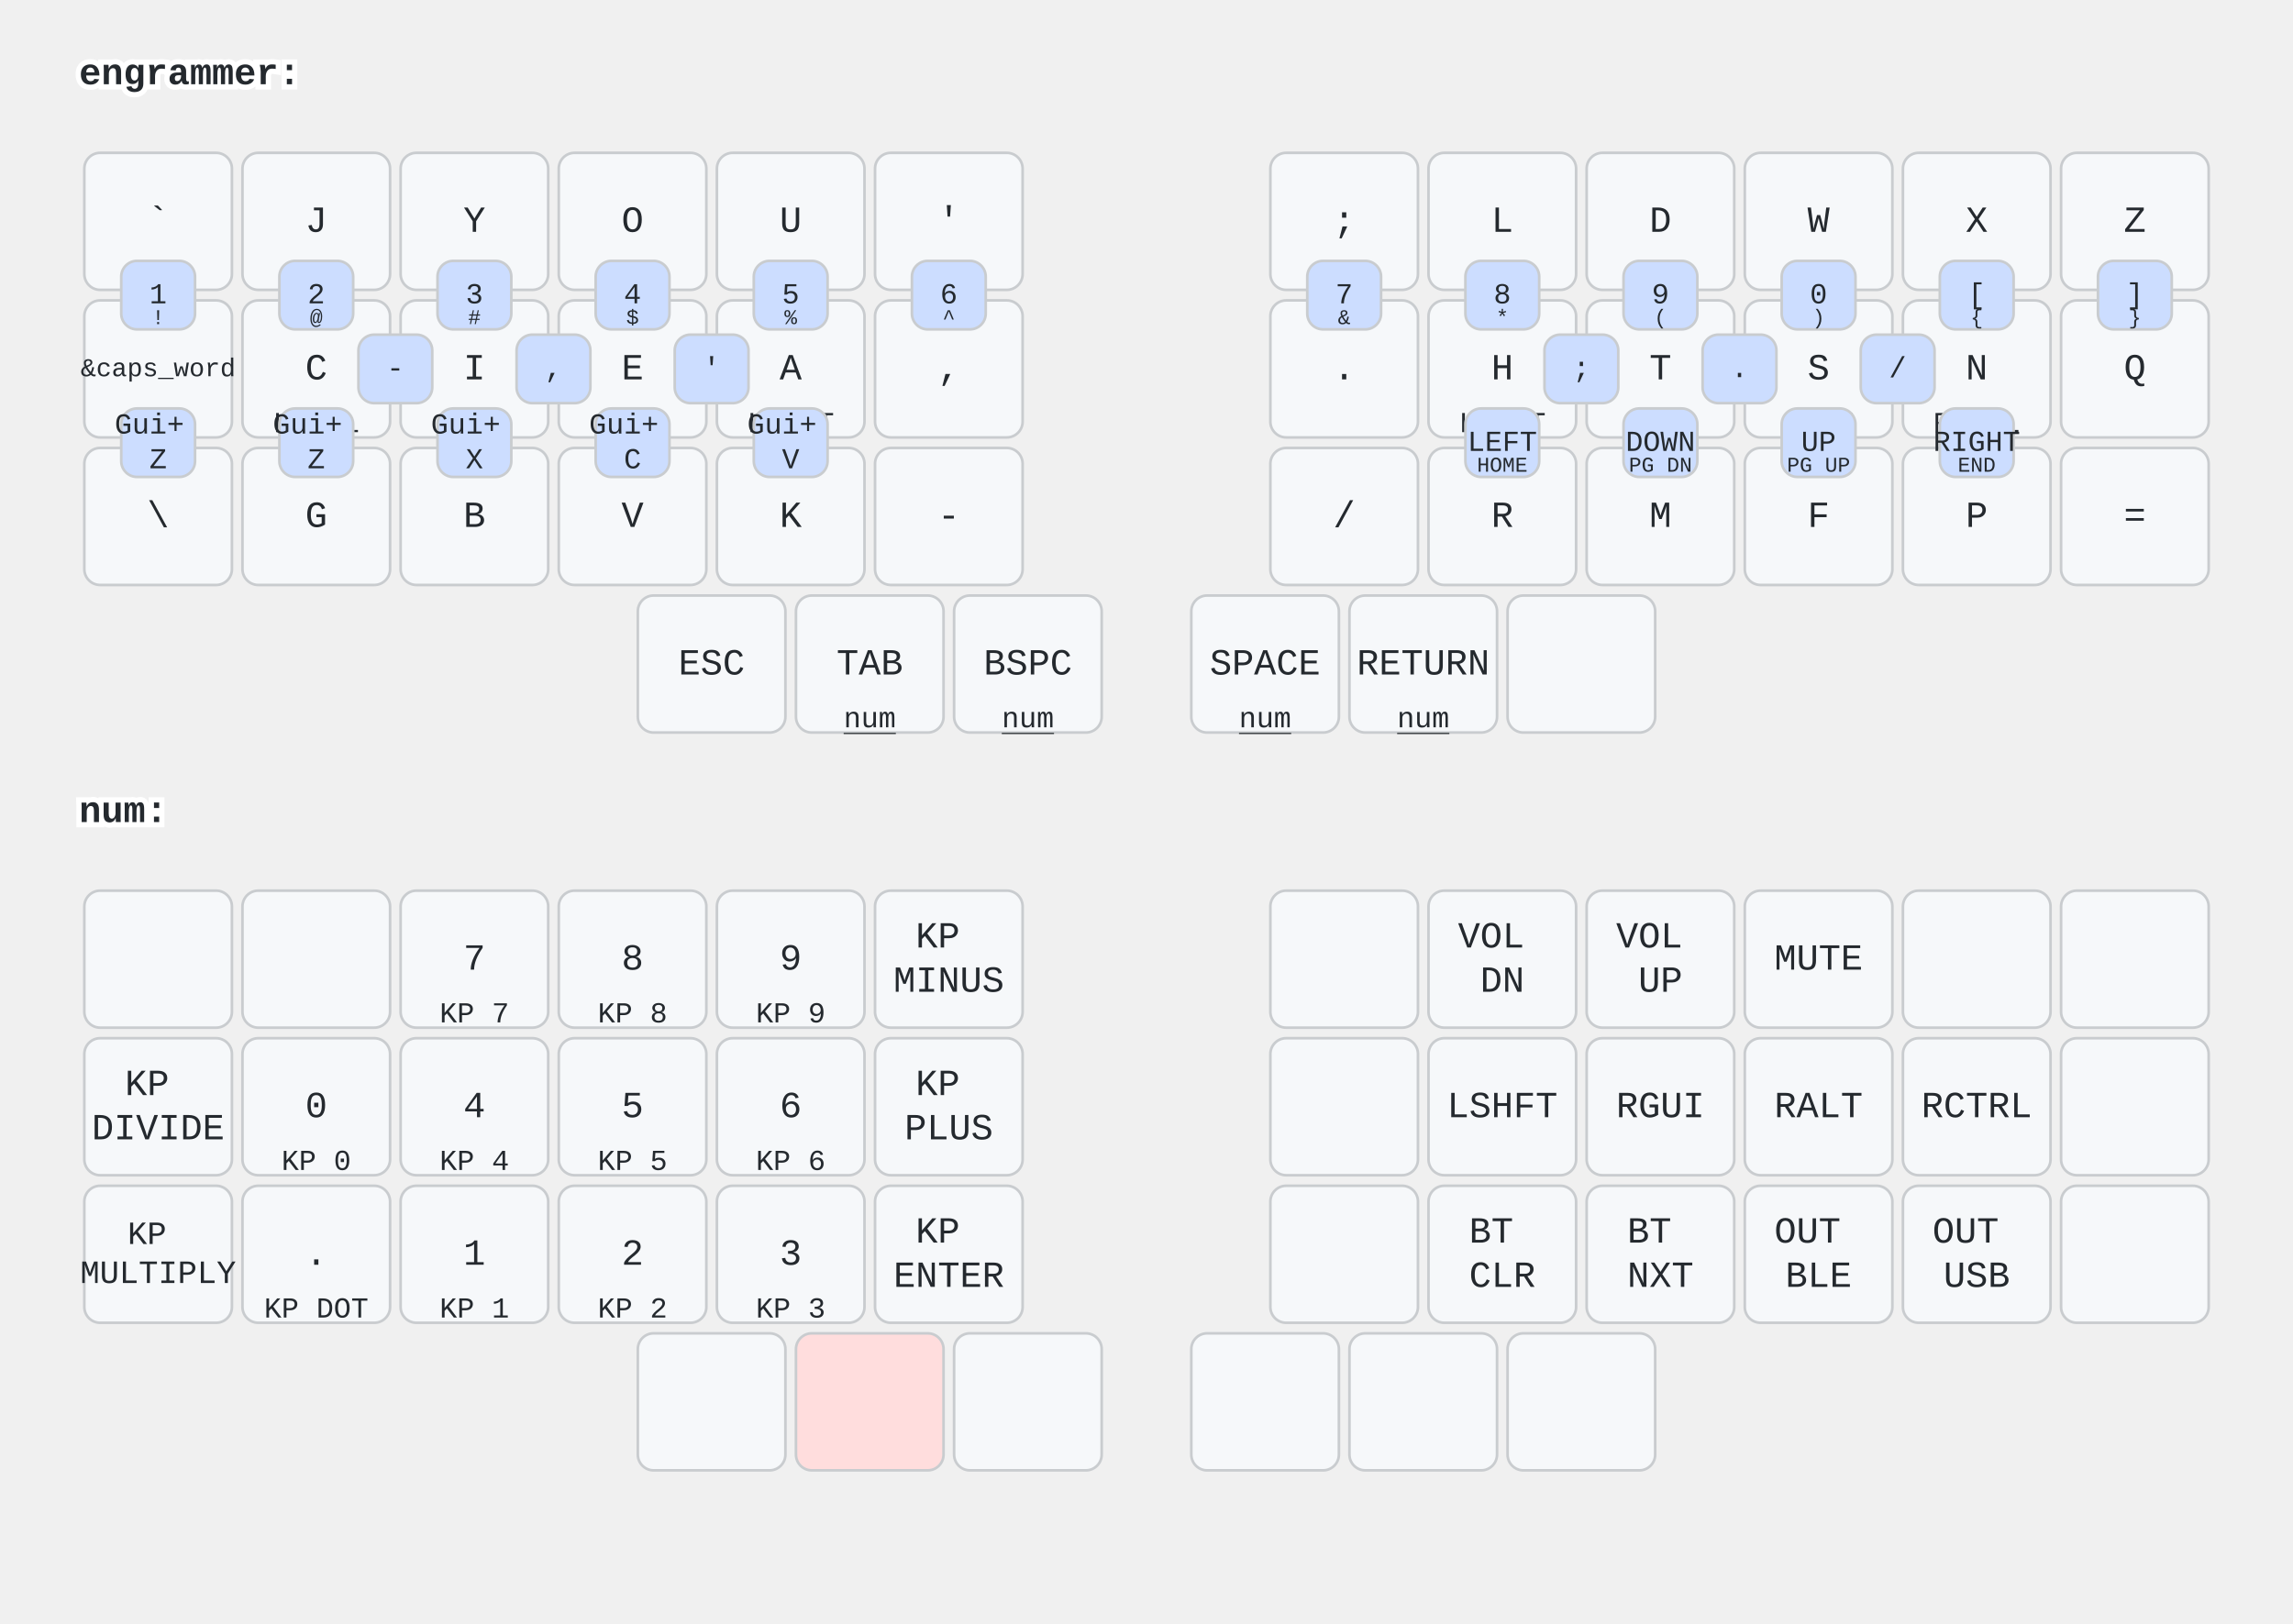
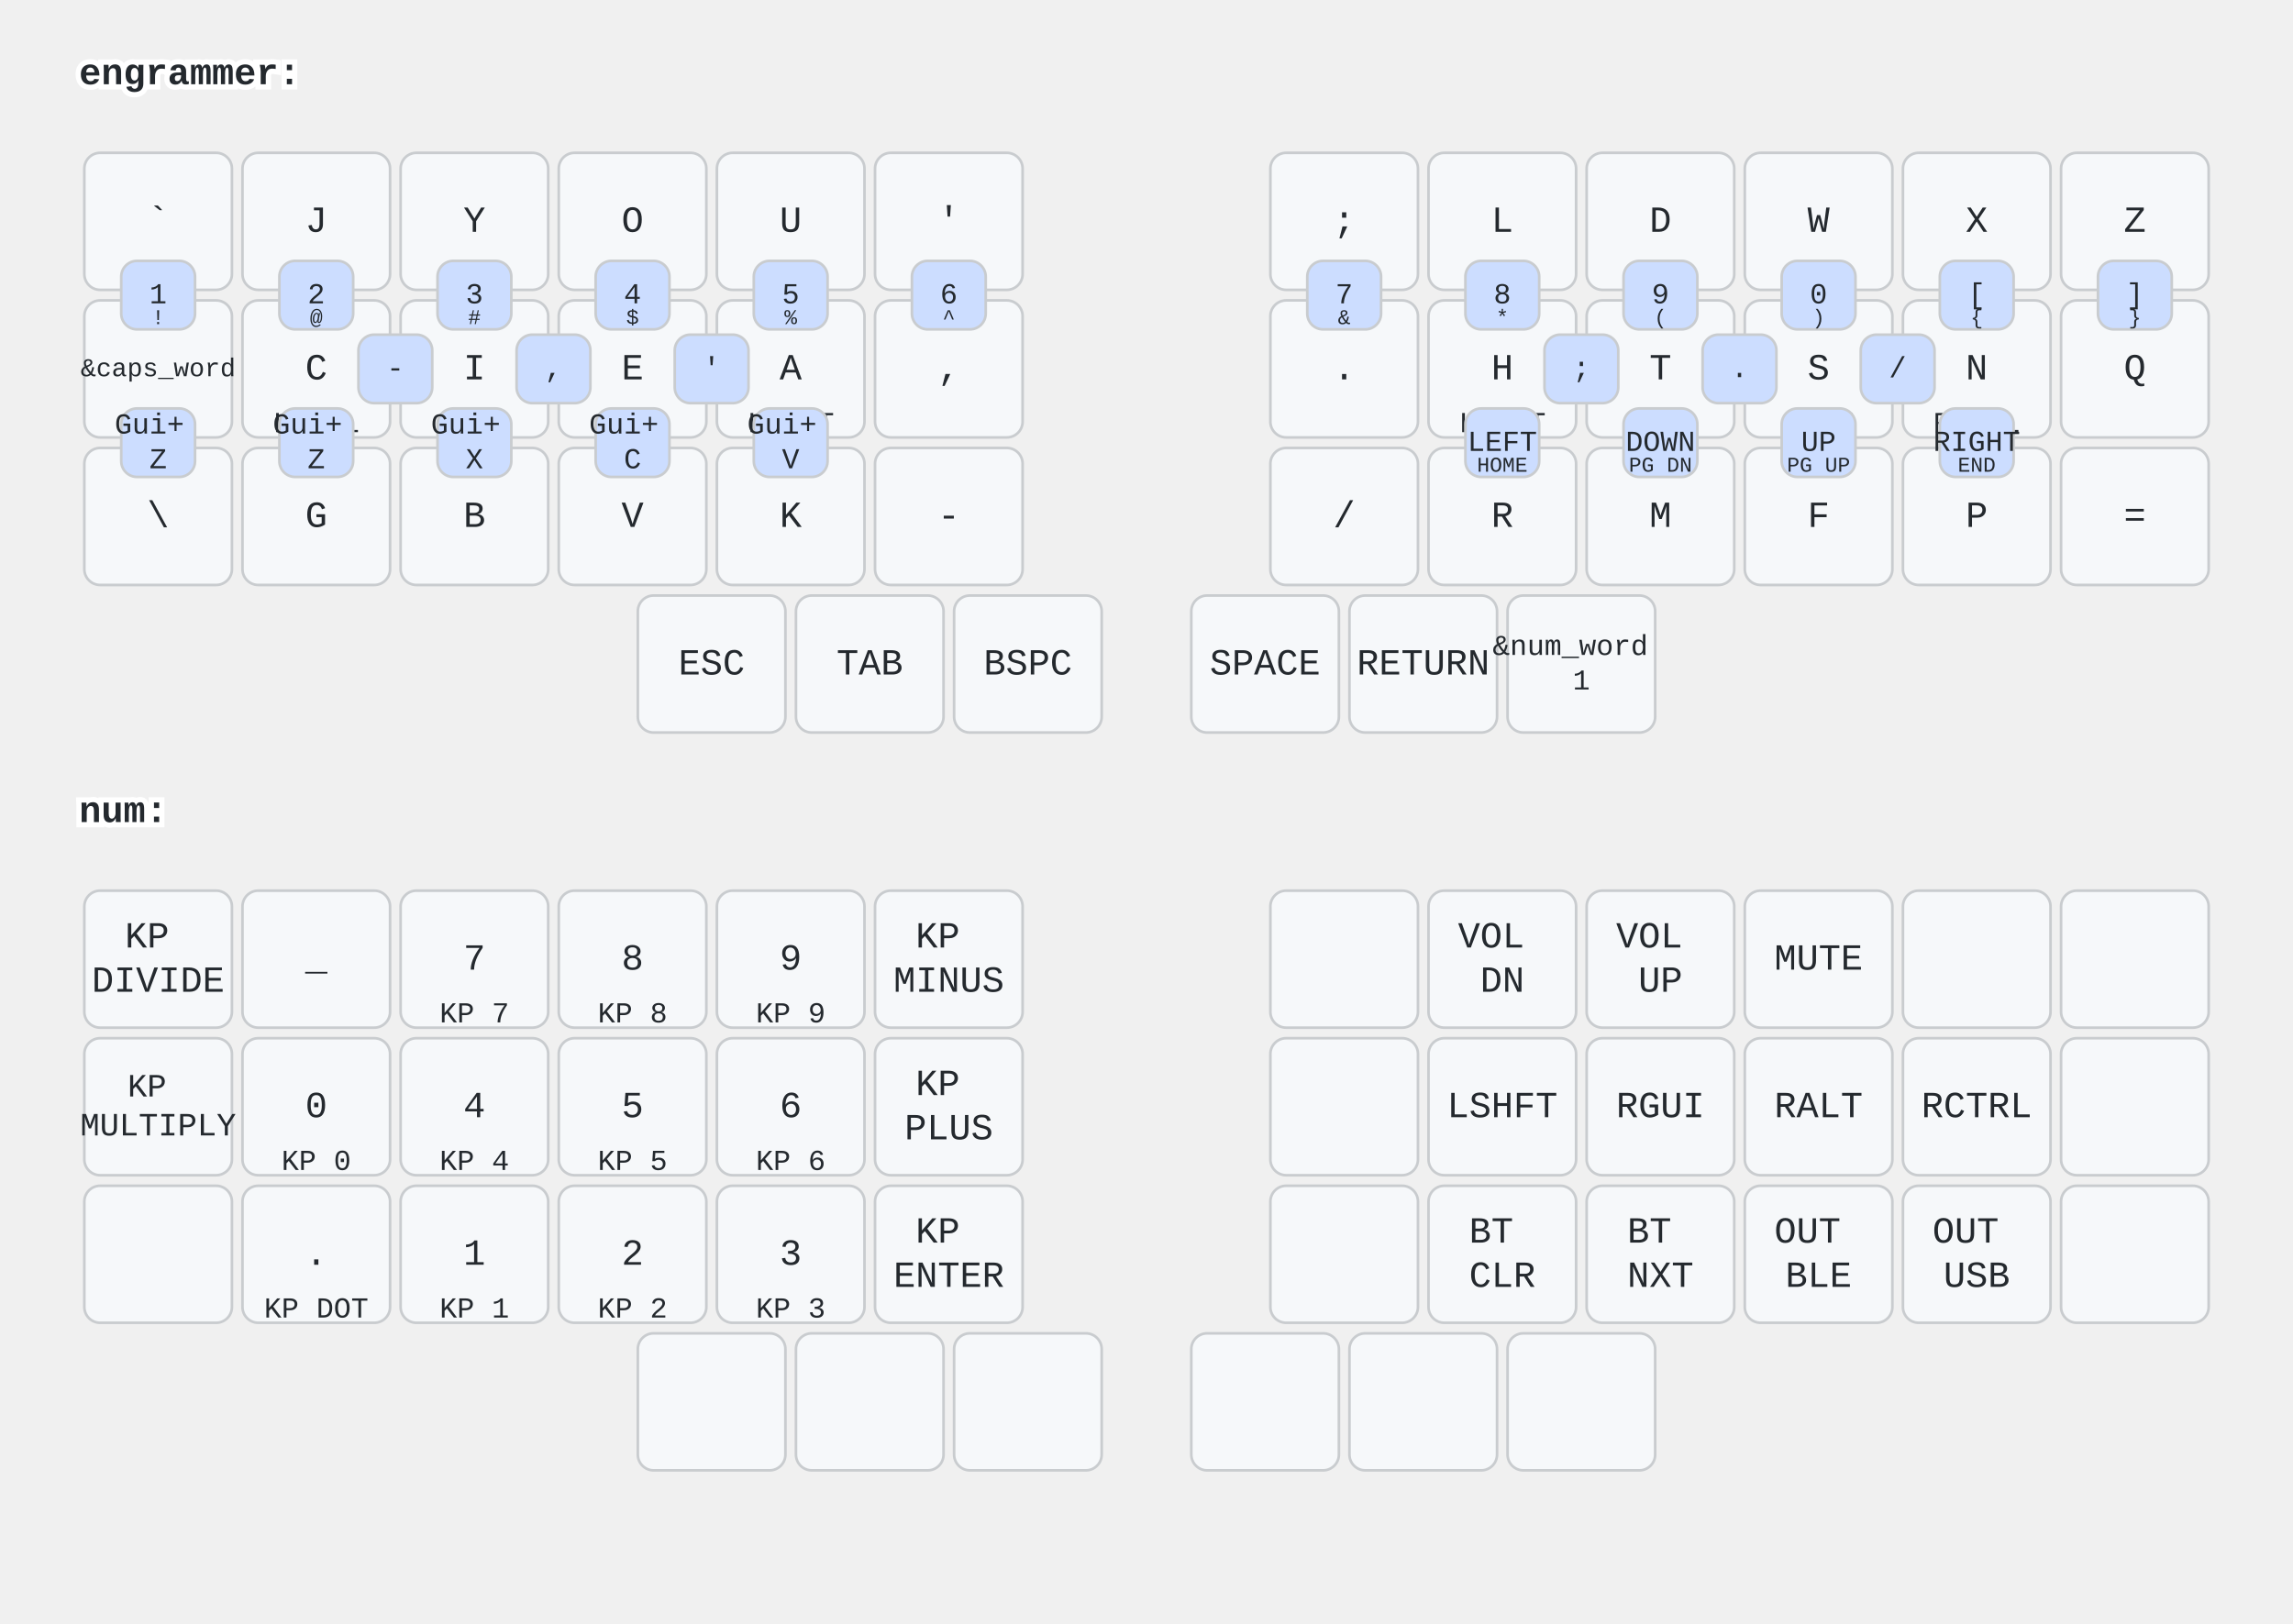
<svg xmlns="http://www.w3.org/2000/svg" width="870" height="616" viewBox="0 0 870 616" class="keymap">
  <style>/* inherit to force styles through use tags */
svg path {
    fill: inherit;
}

/* font and background color specifications */
svg.keymap {
    font-family: SFMono-Regular,Consolas,Liberation Mono,Menlo,monospace;
    font-size: 14px;
    font-kerning: normal;
    text-rendering: optimizeLegibility;
    fill: #24292e;
}

/* default key styling */
rect.key {
    fill: #f6f8fa;
}

rect.key, rect.combo {
    stroke: #c9cccf;
    stroke-width: 1;
}

/* default key side styling, only used is draw_key_sides is set */
rect.side {
    filter: brightness(90%);
}

/* color accent for combo boxes */
rect.combo, rect.combo-separate {
    fill: #cdf;
}

/* color accent for held keys */
rect.held, rect.combo.held {
    fill: #fdd;
}

/* color accent for ghost (optional) keys */
rect.ghost, rect.combo.ghost {
    stroke-dasharray: 4, 4;
    stroke-width: 2;
}

text {
    text-anchor: middle;
    dominant-baseline: middle;
}

/* styling for layer labels */
text.label {
    font-weight: bold;
    text-anchor: start;
    stroke: white;
    stroke-width: 4;
    paint-order: stroke;
}

/* styling for optional footer */
text.footer {
    text-anchor: end;
    dominant-baseline: auto;
    stroke: white;
    stroke-width: 4;
    paint-order: stroke;
}

/* styling for combo tap, and key hold/shifted label text */
text.combo, text.hold, text.shifted {
    font-size: 11px;
}

text.hold {
    text-anchor: middle;
    dominant-baseline: auto;
}

text.shifted {
    text-anchor: middle;
    dominant-baseline: hanging;
}

text.layer-activator {
    text-decoration: underline;
}

/* styling for hold/shifted label text in combo box */
text.combo.hold, text.combo.shifted {
    font-size: 8px;
}

/* lighter symbol for transparent keys */
text.trans {
    fill: #7b7e81;
}

/* styling for combo dendrons */
path.combo {
    stroke-width: 1;
    stroke: gray;
    fill: none;
}

/* Start Tabler Icons Cleanup */
/* cannot use height/width with glyphs */
.icon-tabler &gt; path {
    fill: inherit;
    stroke: inherit;
    stroke-width: 2;
}
/* hide tabler's default box */
.icon-tabler &gt; path[stroke="none"][fill="none"] {
    visibility: hidden;
}
/* End Tabler Icons Cleanup */
</style>
  <g transform="translate(30, 0)" class="layer-engrammer">
    <text x="0" y="28" class="label" id="engrammer">engrammer:</text>
    <g transform="translate(0, 56)">
      <g transform="translate(30, 28)" class="key keypos-0">
        <rect rx="6" ry="6" x="-28" y="-26" width="56" height="52" class="key" />
        <text x="0" y="0" class="key tap">`</text>
        <text x="0" y="24" class="key hold">F1</text>
      </g>
      <g transform="translate(90, 28)" class="key keypos-1">
        <rect rx="6" ry="6" x="-28" y="-26" width="56" height="52" class="key" />
        <text x="0" y="0" class="key tap">J</text>
        <text x="0" y="24" class="key hold">F2</text>
      </g>
      <g transform="translate(150, 28)" class="key keypos-2">
        <rect rx="6" ry="6" x="-28" y="-26" width="56" height="52" class="key" />
        <text x="0" y="0" class="key tap">Y</text>
        <text x="0" y="24" class="key hold">F3</text>
      </g>
      <g transform="translate(210, 28)" class="key keypos-3">
        <rect rx="6" ry="6" x="-28" y="-26" width="56" height="52" class="key" />
        <text x="0" y="0" class="key tap">O</text>
        <text x="0" y="24" class="key hold">F4</text>
      </g>
      <g transform="translate(270, 28)" class="key keypos-4">
        <rect rx="6" ry="6" x="-28" y="-26" width="56" height="52" class="key" />
        <text x="0" y="0" class="key tap">U</text>
        <text x="0" y="24" class="key hold">5</text>
      </g>
      <g transform="translate(330, 28)" class="key keypos-5">
        <rect rx="6" ry="6" x="-28" y="-26" width="56" height="52" class="key" />
        <text x="0" y="0" class="key tap">'</text>
        <text x="0" y="24" class="key hold">F6</text>
      </g>
      <g transform="translate(480, 28)" class="key keypos-6">
        <rect rx="6" ry="6" x="-28" y="-26" width="56" height="52" class="key" />
        <text x="0" y="0" class="key tap">;</text>
        <text x="0" y="24" class="key hold">F7</text>
      </g>
      <g transform="translate(540, 28)" class="key keypos-7">
        <rect rx="6" ry="6" x="-28" y="-26" width="56" height="52" class="key" />
        <text x="0" y="0" class="key tap">L</text>
        <text x="0" y="24" class="key hold">F8</text>
      </g>
      <g transform="translate(600, 28)" class="key keypos-8">
        <rect rx="6" ry="6" x="-28" y="-26" width="56" height="52" class="key" />
        <text x="0" y="0" class="key tap">D</text>
        <text x="0" y="24" class="key hold">F9</text>
      </g>
      <g transform="translate(660, 28)" class="key keypos-9">
        <rect rx="6" ry="6" x="-28" y="-26" width="56" height="52" class="key" />
        <text x="0" y="0" class="key tap">W</text>
        <text x="0" y="24" class="key hold">F10</text>
      </g>
      <g transform="translate(720, 28)" class="key keypos-10">
        <rect rx="6" ry="6" x="-28" y="-26" width="56" height="52" class="key" />
        <text x="0" y="0" class="key tap">X</text>
        <text x="0" y="24" class="key hold">F11</text>
      </g>
      <g transform="translate(780, 28)" class="key keypos-11">
        <rect rx="6" ry="6" x="-28" y="-26" width="56" height="52" class="key" />
        <text x="0" y="0" class="key tap">Z</text>
        <text x="0" y="24" class="key hold">F12</text>
      </g>
      <g transform="translate(30, 84)" class="key keypos-12">
        <rect rx="6" ry="6" x="-28" y="-26" width="56" height="52" class="key" />
        <text x="0" y="0" class="key tap">
          <tspan style="font-size: 70%">&amp;caps_word</tspan>
        </text>
      </g>
      <g transform="translate(90, 84)" class="key keypos-13">
        <rect rx="6" ry="6" x="-28" y="-26" width="56" height="52" class="key" />
        <text x="0" y="0" class="key tap">C</text>
        <text x="0" y="24" class="key hold">LCTRL</text>
      </g>
      <g transform="translate(150, 84)" class="key keypos-14">
        <rect rx="6" ry="6" x="-28" y="-26" width="56" height="52" class="key" />
        <text x="0" y="0" class="key tap">I</text>
        <text x="0" y="24" class="key hold">LALT</text>
      </g>
      <g transform="translate(210, 84)" class="key keypos-15">
        <rect rx="6" ry="6" x="-28" y="-26" width="56" height="52" class="key" />
        <text x="0" y="0" class="key tap">E</text>
        <text x="0" y="24" class="key hold">LGUI</text>
      </g>
      <g transform="translate(270, 84)" class="key keypos-16">
        <rect rx="6" ry="6" x="-28" y="-26" width="56" height="52" class="key" />
        <text x="0" y="0" class="key tap">A</text>
        <text x="0" y="24" class="key hold">LSHFT</text>
      </g>
      <g transform="translate(330, 84)" class="key keypos-17">
        <rect rx="6" ry="6" x="-28" y="-26" width="56" height="52" class="key" />
        <text x="0" y="0" class="key tap">,</text>
      </g>
      <g transform="translate(480, 84)" class="key keypos-18">
        <rect rx="6" ry="6" x="-28" y="-26" width="56" height="52" class="key" />
        <text x="0" y="0" class="key tap">.</text>
      </g>
      <g transform="translate(540, 84)" class="key keypos-19">
        <rect rx="6" ry="6" x="-28" y="-26" width="56" height="52" class="key" />
        <text x="0" y="0" class="key tap">H</text>
        <text x="0" y="24" class="key hold">LSHFT</text>
      </g>
      <g transform="translate(600, 84)" class="key keypos-20">
        <rect rx="6" ry="6" x="-28" y="-26" width="56" height="52" class="key" />
        <text x="0" y="0" class="key tap">T</text>
        <text x="0" y="24" class="key hold">RGUI</text>
      </g>
      <g transform="translate(660, 84)" class="key keypos-21">
        <rect rx="6" ry="6" x="-28" y="-26" width="56" height="52" class="key" />
        <text x="0" y="0" class="key tap">S</text>
        <text x="0" y="24" class="key hold">RALT</text>
      </g>
      <g transform="translate(720, 84)" class="key keypos-22">
        <rect rx="6" ry="6" x="-28" y="-26" width="56" height="52" class="key" />
        <text x="0" y="0" class="key tap">N</text>
        <text x="0" y="24" class="key hold">RCTRL</text>
      </g>
      <g transform="translate(780, 84)" class="key keypos-23">
        <rect rx="6" ry="6" x="-28" y="-26" width="56" height="52" class="key" />
        <text x="0" y="0" class="key tap">Q</text>
      </g>
      <g transform="translate(30, 140)" class="key keypos-24">
        <rect rx="6" ry="6" x="-28" y="-26" width="56" height="52" class="key" />
        <text x="0" y="0" class="key tap">\</text>
      </g>
      <g transform="translate(90, 140)" class="key keypos-25">
        <rect rx="6" ry="6" x="-28" y="-26" width="56" height="52" class="key" />
        <text x="0" y="0" class="key tap">G</text>
      </g>
      <g transform="translate(150, 140)" class="key keypos-26">
        <rect rx="6" ry="6" x="-28" y="-26" width="56" height="52" class="key" />
        <text x="0" y="0" class="key tap">B</text>
      </g>
      <g transform="translate(210, 140)" class="key keypos-27">
        <rect rx="6" ry="6" x="-28" y="-26" width="56" height="52" class="key" />
        <text x="0" y="0" class="key tap">V</text>
      </g>
      <g transform="translate(270, 140)" class="key keypos-28">
        <rect rx="6" ry="6" x="-28" y="-26" width="56" height="52" class="key" />
        <text x="0" y="0" class="key tap">K</text>
      </g>
      <g transform="translate(330, 140)" class="key keypos-29">
        <rect rx="6" ry="6" x="-28" y="-26" width="56" height="52" class="key" />
        <text x="0" y="0" class="key tap">-</text>
      </g>
      <g transform="translate(480, 140)" class="key keypos-30">
        <rect rx="6" ry="6" x="-28" y="-26" width="56" height="52" class="key" />
        <text x="0" y="0" class="key tap">/</text>
      </g>
      <g transform="translate(540, 140)" class="key keypos-31">
        <rect rx="6" ry="6" x="-28" y="-26" width="56" height="52" class="key" />
        <text x="0" y="0" class="key tap">R</text>
      </g>
      <g transform="translate(600, 140)" class="key keypos-32">
        <rect rx="6" ry="6" x="-28" y="-26" width="56" height="52" class="key" />
        <text x="0" y="0" class="key tap">M</text>
      </g>
      <g transform="translate(660, 140)" class="key keypos-33">
        <rect rx="6" ry="6" x="-28" y="-26" width="56" height="52" class="key" />
        <text x="0" y="0" class="key tap">F</text>
      </g>
      <g transform="translate(720, 140)" class="key keypos-34">
        <rect rx="6" ry="6" x="-28" y="-26" width="56" height="52" class="key" />
        <text x="0" y="0" class="key tap">P</text>
      </g>
      <g transform="translate(780, 140)" class="key keypos-35">
        <rect rx="6" ry="6" x="-28" y="-26" width="56" height="52" class="key" />
        <text x="0" y="0" class="key tap">=</text>
      </g>
      <g transform="translate(240, 196)" class="key keypos-36">
        <rect rx="6" ry="6" x="-28" y="-26" width="56" height="52" class="key" />
        <text x="0" y="0" class="key tap">ESC</text>
      </g>
      <g transform="translate(300, 196)" class="key keypos-37">
        <rect rx="6" ry="6" x="-28" y="-26" width="56" height="52" class="key" />
        <text x="0" y="0" class="key tap">TAB</text>
-         <a href="#num">
-           <text x="0" y="24" class="key hold layer-activator">num</text>
-         </a>
      </g>
      <g transform="translate(360, 196)" class="key keypos-38">
        <rect rx="6" ry="6" x="-28" y="-26" width="56" height="52" class="key" />
        <text x="0" y="0" class="key tap">BSPC</text>
-         <a href="#num">
-           <text x="0" y="24" class="key hold layer-activator">num</text>
-         </a>
      </g>
      <g transform="translate(450, 196)" class="key keypos-39">
        <rect rx="6" ry="6" x="-28" y="-26" width="56" height="52" class="key" />
        <text x="0" y="0" class="key tap">SPACE</text>
-         <a href="#num">
-           <text x="0" y="24" class="key hold layer-activator">num</text>
-         </a>
      </g>
      <g transform="translate(510, 196)" class="key keypos-40">
        <rect rx="6" ry="6" x="-28" y="-26" width="56" height="52" class="key" />
        <text x="0" y="0" class="key tap">RETURN</text>
-         <a href="#num">
-           <text x="0" y="24" class="key hold layer-activator">num</text>
-         </a>
      </g>
      <g transform="translate(570, 196)" class="key keypos-41">
        <rect rx="6" ry="6" x="-28" y="-26" width="56" height="52" class="key" />
+         <text x="0" y="0" class="key tap">
+           <tspan x="0" dy="-0.6em" style="font-size: 78%">&amp;num_word</tspan>
+           <tspan x="0" dy="1.2em" style="font-size: 78%">1</tspan>
+         </text>
      </g>
      <g class="combo combopos-0">
        <rect rx="6" ry="6" x="106" y="71" width="28" height="26" class="combo" />
        <text x="120" y="84" class="combo tap">-</text>
      </g>
      <g class="combo combopos-1">
        <rect rx="6" ry="6" x="166" y="71" width="28" height="26" class="combo" />
        <text x="180" y="84" class="combo tap">,</text>
      </g>
      <g class="combo combopos-2">
        <rect rx="6" ry="6" x="226" y="71" width="28" height="26" class="combo" />
        <text x="240" y="84" class="combo tap">'</text>
      </g>
      <g class="combo combopos-3">
        <rect rx="6" ry="6" x="556" y="71" width="28" height="26" class="combo" />
        <text x="570" y="84" class="combo tap">;</text>
      </g>
      <g class="combo combopos-4">
        <rect rx="6" ry="6" x="616" y="71" width="28" height="26" class="combo" />
        <text x="630" y="84" class="combo tap">.</text>
      </g>
      <g class="combo combopos-5">
        <rect rx="6" ry="6" x="676" y="71" width="28" height="26" class="combo" />
        <text x="690" y="84" class="combo tap">/</text>
      </g>
      <g class="combo combopos-6">
        <rect rx="6" ry="6" x="16" y="43" width="28" height="26" class="combo" />
        <text x="30" y="56" class="combo tap">1</text>
        <text x="30" y="67" class="combo hold">!</text>
      </g>
      <g class="combo combopos-7">
        <rect rx="6" ry="6" x="76" y="43" width="28" height="26" class="combo" />
        <text x="90" y="56" class="combo tap">2</text>
        <text x="90" y="67" class="combo hold">@</text>
      </g>
      <g class="combo combopos-8">
        <rect rx="6" ry="6" x="136" y="43" width="28" height="26" class="combo" />
        <text x="150" y="56" class="combo tap">3</text>
        <text x="150" y="67" class="combo hold">#</text>
      </g>
      <g class="combo combopos-9">
        <rect rx="6" ry="6" x="196" y="43" width="28" height="26" class="combo" />
        <text x="210" y="56" class="combo tap">4</text>
        <text x="210" y="67" class="combo hold">$</text>
      </g>
      <g class="combo combopos-10">
        <rect rx="6" ry="6" x="256" y="43" width="28" height="26" class="combo" />
        <text x="270" y="56" class="combo tap">5</text>
        <text x="270" y="67" class="combo hold">%</text>
      </g>
      <g class="combo combopos-11">
        <rect rx="6" ry="6" x="316" y="43" width="28" height="26" class="combo" />
        <text x="330" y="56" class="combo tap">6</text>
        <text x="330" y="67" class="combo hold">^</text>
      </g>
      <g class="combo combopos-12">
        <rect rx="6" ry="6" x="466" y="43" width="28" height="26" class="combo" />
        <text x="480" y="56" class="combo tap">7</text>
        <text x="480" y="67" class="combo hold">&amp;</text>
      </g>
      <g class="combo combopos-13">
        <rect rx="6" ry="6" x="526" y="43" width="28" height="26" class="combo" />
        <text x="540" y="56" class="combo tap">8</text>
        <text x="540" y="67" class="combo hold">*</text>
      </g>
      <g class="combo combopos-14">
        <rect rx="6" ry="6" x="586" y="43" width="28" height="26" class="combo" />
        <text x="600" y="56" class="combo tap">9</text>
        <text x="600" y="67" class="combo hold">(</text>
      </g>
      <g class="combo combopos-15">
        <rect rx="6" ry="6" x="646" y="43" width="28" height="26" class="combo" />
        <text x="660" y="56" class="combo tap">0</text>
        <text x="660" y="67" class="combo hold">)</text>
      </g>
      <g class="combo combopos-16">
        <rect rx="6" ry="6" x="706" y="43" width="28" height="26" class="combo" />
        <text x="720" y="56" class="combo tap">[</text>
        <text x="720" y="67" class="combo hold">{</text>
      </g>
      <g class="combo combopos-17">
        <rect rx="6" ry="6" x="766" y="43" width="28" height="26" class="combo" />
        <text x="780" y="56" class="combo tap">]</text>
        <text x="780" y="67" class="combo hold">}</text>
      </g>
      <g class="combo combopos-18">
        <rect rx="6" ry="6" x="76" y="99" width="28" height="26" class="combo" />
        <text x="90" y="112" class="combo tap">
          <tspan x="90" dy="-0.6em">Gui+</tspan>
          <tspan x="90" dy="1.2em">Z</tspan>
        </text>
      </g>
      <g class="combo combopos-19">
        <rect rx="6" ry="6" x="16" y="99" width="28" height="26" class="combo" />
        <text x="30" y="112" class="combo tap">
          <tspan x="30" dy="-0.6em">Gui+</tspan>
          <tspan x="30" dy="1.2em">Z</tspan>
        </text>
      </g>
      <g class="combo combopos-20">
        <rect rx="6" ry="6" x="136" y="99" width="28" height="26" class="combo" />
        <text x="150" y="112" class="combo tap">
          <tspan x="150" dy="-0.6em">Gui+</tspan>
          <tspan x="150" dy="1.2em">X</tspan>
        </text>
      </g>
      <g class="combo combopos-21">
        <rect rx="6" ry="6" x="196" y="99" width="28" height="26" class="combo" />
        <text x="210" y="112" class="combo tap">
          <tspan x="210" dy="-0.6em">Gui+</tspan>
          <tspan x="210" dy="1.2em">C</tspan>
        </text>
      </g>
      <g class="combo combopos-22">
        <rect rx="6" ry="6" x="256" y="99" width="28" height="26" class="combo" />
        <text x="270" y="112" class="combo tap">
          <tspan x="270" dy="-0.6em">Gui+</tspan>
          <tspan x="270" dy="1.2em">V</tspan>
        </text>
      </g>
      <g class="combo combopos-23">
        <rect rx="6" ry="6" x="526" y="99" width="28" height="26" class="combo" />
        <text x="540" y="112" class="combo tap">LEFT</text>
        <text x="540" y="123" class="combo hold">HOME</text>
      </g>
      <g class="combo combopos-24">
        <rect rx="6" ry="6" x="586" y="99" width="28" height="26" class="combo" />
        <text x="600" y="112" class="combo tap">DOWN</text>
        <text x="600" y="123" class="combo hold">PG DN</text>
      </g>
      <g class="combo combopos-25">
        <rect rx="6" ry="6" x="646" y="99" width="28" height="26" class="combo" />
        <text x="660" y="112" class="combo tap">UP</text>
        <text x="660" y="123" class="combo hold">PG UP</text>
      </g>
      <g class="combo combopos-26">
        <rect rx="6" ry="6" x="706" y="99" width="28" height="26" class="combo" />
        <text x="720" y="112" class="combo tap">RIGHT</text>
        <text x="720" y="123" class="combo hold">END</text>
      </g>
    </g>
  </g>
  <g transform="translate(30, 280)" class="layer-num">
    <text x="0" y="28" class="label" id="num">num:</text>
    <g transform="translate(0, 56)">
      <g transform="translate(30, 28)" class="key keypos-0">
        <rect rx="6" ry="6" x="-28" y="-26" width="56" height="52" class="key" />
+         <text x="0" y="0" class="key tap">
+           <tspan x="0" dy="-0.6em">KP</tspan>
+           <tspan x="0" dy="1.2em">DIVIDE</tspan>
+         </text>
      </g>
      <g transform="translate(90, 28)" class="key keypos-1">
        <rect rx="6" ry="6" x="-28" y="-26" width="56" height="52" class="key" />
+         <text x="0" y="0" class="key tap">_</text>
      </g>
      <g transform="translate(150, 28)" class="key keypos-2">
        <rect rx="6" ry="6" x="-28" y="-26" width="56" height="52" class="key" />
        <text x="0" y="0" class="key tap">7</text>
        <text x="0" y="24" class="key hold">KP 7</text>
      </g>
      <g transform="translate(210, 28)" class="key keypos-3">
        <rect rx="6" ry="6" x="-28" y="-26" width="56" height="52" class="key" />
        <text x="0" y="0" class="key tap">8</text>
        <text x="0" y="24" class="key hold">KP 8</text>
      </g>
      <g transform="translate(270, 28)" class="key keypos-4">
        <rect rx="6" ry="6" x="-28" y="-26" width="56" height="52" class="key" />
        <text x="0" y="0" class="key tap">9</text>
        <text x="0" y="24" class="key hold">KP 9</text>
      </g>
      <g transform="translate(330, 28)" class="key keypos-5">
        <rect rx="6" ry="6" x="-28" y="-26" width="56" height="52" class="key" />
        <text x="0" y="0" class="key tap">
          <tspan x="0" dy="-0.6em">KP</tspan>
          <tspan x="0" dy="1.2em">MINUS</tspan>
        </text>
      </g>
      <g transform="translate(480, 28)" class="key keypos-6">
        <rect rx="6" ry="6" x="-28" y="-26" width="56" height="52" class="key" />
      </g>
      <g transform="translate(540, 28)" class="key keypos-7">
        <rect rx="6" ry="6" x="-28" y="-26" width="56" height="52" class="key" />
        <text x="0" y="0" class="key tap">
          <tspan x="0" dy="-0.6em">VOL</tspan>
          <tspan x="0" dy="1.2em">DN</tspan>
        </text>
      </g>
      <g transform="translate(600, 28)" class="key keypos-8">
        <rect rx="6" ry="6" x="-28" y="-26" width="56" height="52" class="key" />
        <text x="0" y="0" class="key tap">
          <tspan x="0" dy="-0.6em">VOL</tspan>
          <tspan x="0" dy="1.2em">UP</tspan>
        </text>
      </g>
      <g transform="translate(660, 28)" class="key keypos-9">
        <rect rx="6" ry="6" x="-28" y="-26" width="56" height="52" class="key" />
        <text x="0" y="0" class="key tap">MUTE</text>
      </g>
      <g transform="translate(720, 28)" class="key keypos-10">
        <rect rx="6" ry="6" x="-28" y="-26" width="56" height="52" class="key" />
      </g>
      <g transform="translate(780, 28)" class="key keypos-11">
        <rect rx="6" ry="6" x="-28" y="-26" width="56" height="52" class="key" />
      </g>
      <g transform="translate(30, 84)" class="key keypos-12">
        <rect rx="6" ry="6" x="-28" y="-26" width="56" height="52" class="key" />
        <text x="0" y="0" class="key tap">
-           <tspan x="0" dy="-0.6em">KP</tspan>
-           <tspan x="0" dy="1.2em">DIVIDE</tspan>
+           <tspan x="0" dy="-0.6em" style="font-size: 88%">KP</tspan>
+           <tspan x="0" dy="1.2em" style="font-size: 88%">MULTIPLY</tspan>
        </text>
      </g>
      <g transform="translate(90, 84)" class="key keypos-13">
        <rect rx="6" ry="6" x="-28" y="-26" width="56" height="52" class="key" />
        <text x="0" y="0" class="key tap">0</text>
        <text x="0" y="24" class="key hold">KP 0</text>
      </g>
      <g transform="translate(150, 84)" class="key keypos-14">
        <rect rx="6" ry="6" x="-28" y="-26" width="56" height="52" class="key" />
        <text x="0" y="0" class="key tap">4</text>
        <text x="0" y="24" class="key hold">KP 4</text>
      </g>
      <g transform="translate(210, 84)" class="key keypos-15">
        <rect rx="6" ry="6" x="-28" y="-26" width="56" height="52" class="key" />
        <text x="0" y="0" class="key tap">5</text>
        <text x="0" y="24" class="key hold">KP 5</text>
      </g>
      <g transform="translate(270, 84)" class="key keypos-16">
        <rect rx="6" ry="6" x="-28" y="-26" width="56" height="52" class="key" />
        <text x="0" y="0" class="key tap">6</text>
        <text x="0" y="24" class="key hold">KP 6</text>
      </g>
      <g transform="translate(330, 84)" class="key keypos-17">
        <rect rx="6" ry="6" x="-28" y="-26" width="56" height="52" class="key" />
        <text x="0" y="0" class="key tap">
          <tspan x="0" dy="-0.6em">KP</tspan>
          <tspan x="0" dy="1.2em">PLUS</tspan>
        </text>
      </g>
      <g transform="translate(480, 84)" class="key keypos-18">
        <rect rx="6" ry="6" x="-28" y="-26" width="56" height="52" class="key" />
      </g>
      <g transform="translate(540, 84)" class="key keypos-19">
        <rect rx="6" ry="6" x="-28" y="-26" width="56" height="52" class="key" />
        <text x="0" y="0" class="key tap">LSHFT</text>
      </g>
      <g transform="translate(600, 84)" class="key keypos-20">
        <rect rx="6" ry="6" x="-28" y="-26" width="56" height="52" class="key" />
        <text x="0" y="0" class="key tap">RGUI</text>
      </g>
      <g transform="translate(660, 84)" class="key keypos-21">
        <rect rx="6" ry="6" x="-28" y="-26" width="56" height="52" class="key" />
        <text x="0" y="0" class="key tap">RALT</text>
      </g>
      <g transform="translate(720, 84)" class="key keypos-22">
        <rect rx="6" ry="6" x="-28" y="-26" width="56" height="52" class="key" />
        <text x="0" y="0" class="key tap">RCTRL</text>
      </g>
      <g transform="translate(780, 84)" class="key keypos-23">
        <rect rx="6" ry="6" x="-28" y="-26" width="56" height="52" class="key" />
      </g>
      <g transform="translate(30, 140)" class="key keypos-24">
        <rect rx="6" ry="6" x="-28" y="-26" width="56" height="52" class="key" />
-         <text x="0" y="0" class="key tap">
-           <tspan x="0" dy="-0.6em" style="font-size: 88%">KP</tspan>
-           <tspan x="0" dy="1.2em" style="font-size: 88%">MULTIPLY</tspan>
-         </text>
      </g>
      <g transform="translate(90, 140)" class="key keypos-25">
        <rect rx="6" ry="6" x="-28" y="-26" width="56" height="52" class="key" />
        <text x="0" y="0" class="key tap">.</text>
        <text x="0" y="24" class="key hold">KP DOT</text>
      </g>
      <g transform="translate(150, 140)" class="key keypos-26">
        <rect rx="6" ry="6" x="-28" y="-26" width="56" height="52" class="key" />
        <text x="0" y="0" class="key tap">1</text>
        <text x="0" y="24" class="key hold">KP 1</text>
      </g>
      <g transform="translate(210, 140)" class="key keypos-27">
        <rect rx="6" ry="6" x="-28" y="-26" width="56" height="52" class="key" />
        <text x="0" y="0" class="key tap">2</text>
        <text x="0" y="24" class="key hold">KP 2</text>
      </g>
      <g transform="translate(270, 140)" class="key keypos-28">
        <rect rx="6" ry="6" x="-28" y="-26" width="56" height="52" class="key" />
        <text x="0" y="0" class="key tap">3</text>
        <text x="0" y="24" class="key hold">KP 3</text>
      </g>
      <g transform="translate(330, 140)" class="key keypos-29">
        <rect rx="6" ry="6" x="-28" y="-26" width="56" height="52" class="key" />
        <text x="0" y="0" class="key tap">
          <tspan x="0" dy="-0.6em">KP</tspan>
          <tspan x="0" dy="1.2em">ENTER</tspan>
        </text>
      </g>
      <g transform="translate(480, 140)" class="key keypos-30">
        <rect rx="6" ry="6" x="-28" y="-26" width="56" height="52" class="key" />
      </g>
      <g transform="translate(540, 140)" class="key keypos-31">
        <rect rx="6" ry="6" x="-28" y="-26" width="56" height="52" class="key" />
        <text x="0" y="0" class="key tap">
          <tspan x="0" dy="-0.6em">BT</tspan>
          <tspan x="0" dy="1.2em">CLR</tspan>
        </text>
      </g>
      <g transform="translate(600, 140)" class="key keypos-32">
        <rect rx="6" ry="6" x="-28" y="-26" width="56" height="52" class="key" />
        <text x="0" y="0" class="key tap">
          <tspan x="0" dy="-0.6em">BT</tspan>
          <tspan x="0" dy="1.2em">NXT</tspan>
        </text>
      </g>
      <g transform="translate(660, 140)" class="key keypos-33">
        <rect rx="6" ry="6" x="-28" y="-26" width="56" height="52" class="key" />
        <text x="0" y="0" class="key tap">
          <tspan x="0" dy="-0.6em">OUT</tspan>
          <tspan x="0" dy="1.2em">BLE</tspan>
        </text>
      </g>
      <g transform="translate(720, 140)" class="key keypos-34">
        <rect rx="6" ry="6" x="-28" y="-26" width="56" height="52" class="key" />
        <text x="0" y="0" class="key tap">
          <tspan x="0" dy="-0.6em">OUT</tspan>
          <tspan x="0" dy="1.2em">USB</tspan>
        </text>
      </g>
      <g transform="translate(780, 140)" class="key keypos-35">
        <rect rx="6" ry="6" x="-28" y="-26" width="56" height="52" class="key" />
      </g>
      <g transform="translate(240, 196)" class="key keypos-36">
        <rect rx="6" ry="6" x="-28" y="-26" width="56" height="52" class="key" />
      </g>
-       <g transform="translate(300, 196)" class="key held keypos-37">
-         <rect rx="6" ry="6" x="-28" y="-26" width="56" height="52" class="key held" />
+       <g transform="translate(300, 196)" class="key keypos-37">
+         <rect rx="6" ry="6" x="-28" y="-26" width="56" height="52" class="key" />
      </g>
      <g transform="translate(360, 196)" class="key keypos-38">
        <rect rx="6" ry="6" x="-28" y="-26" width="56" height="52" class="key" />
      </g>
      <g transform="translate(450, 196)" class="key keypos-39">
        <rect rx="6" ry="6" x="-28" y="-26" width="56" height="52" class="key" />
      </g>
      <g transform="translate(510, 196)" class="key keypos-40">
        <rect rx="6" ry="6" x="-28" y="-26" width="56" height="52" class="key" />
      </g>
      <g transform="translate(570, 196)" class="key keypos-41">
        <rect rx="6" ry="6" x="-28" y="-26" width="56" height="52" class="key" />
      </g>
    </g>
  </g>
</svg>
